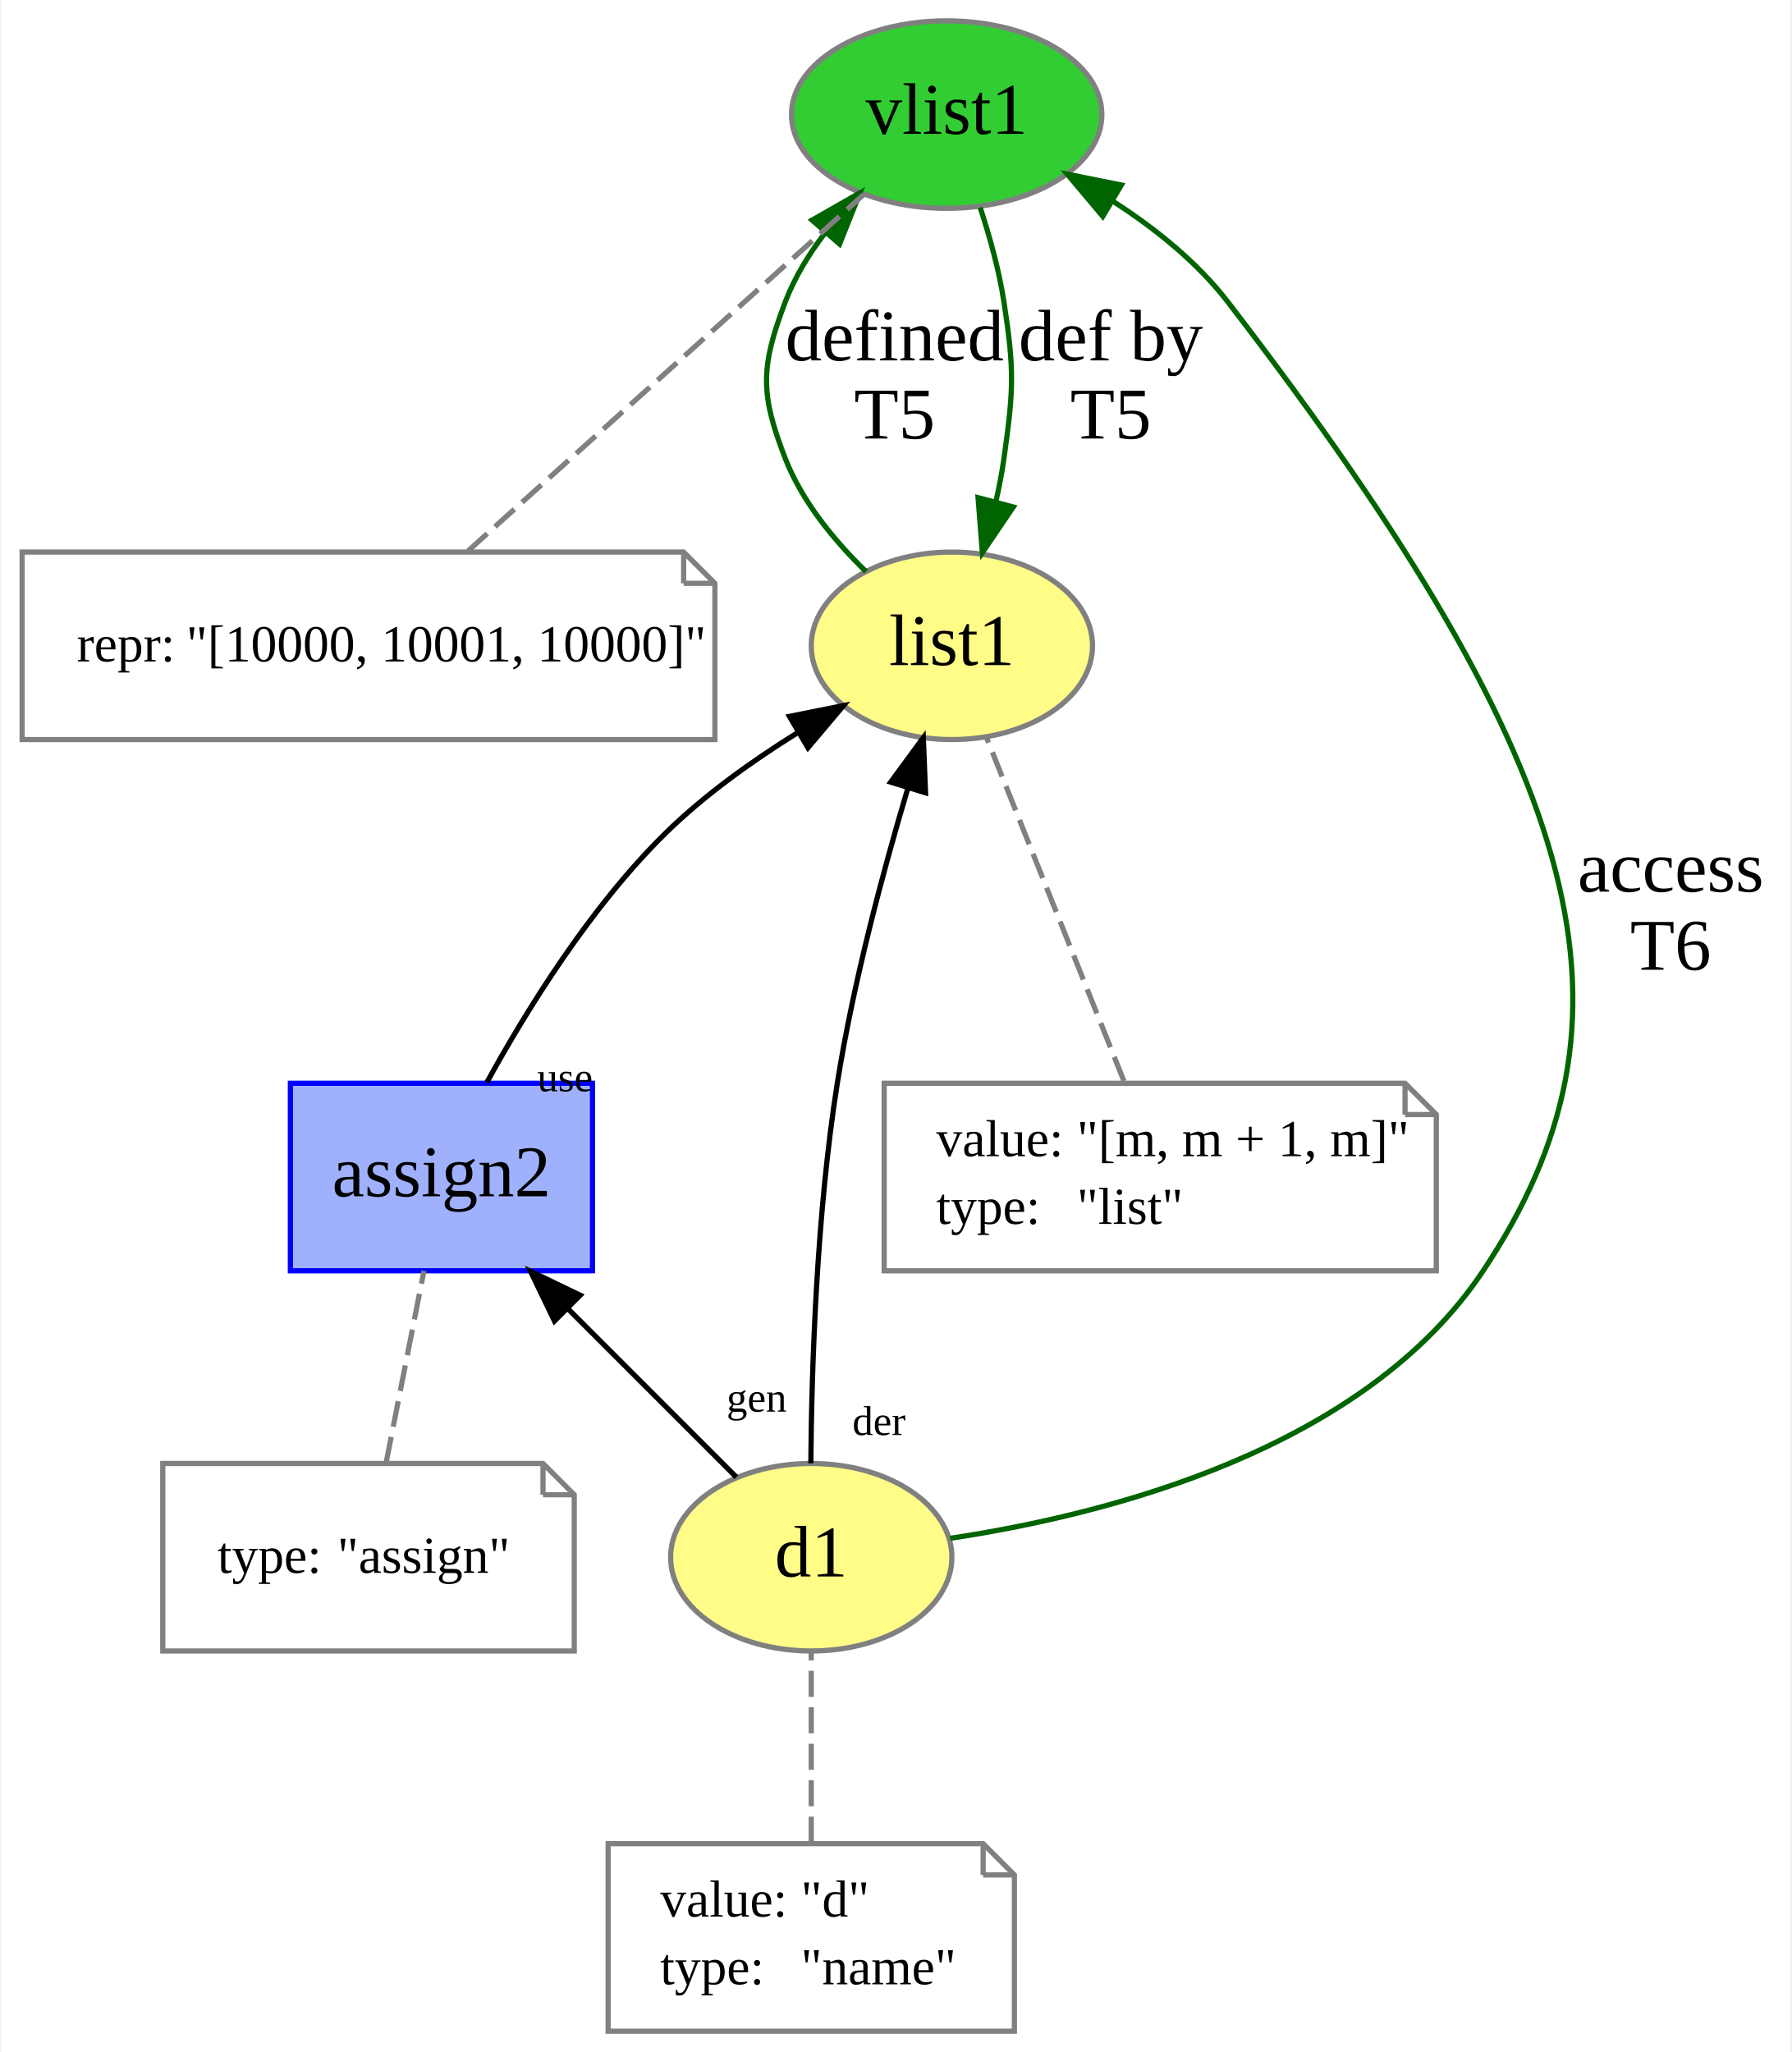
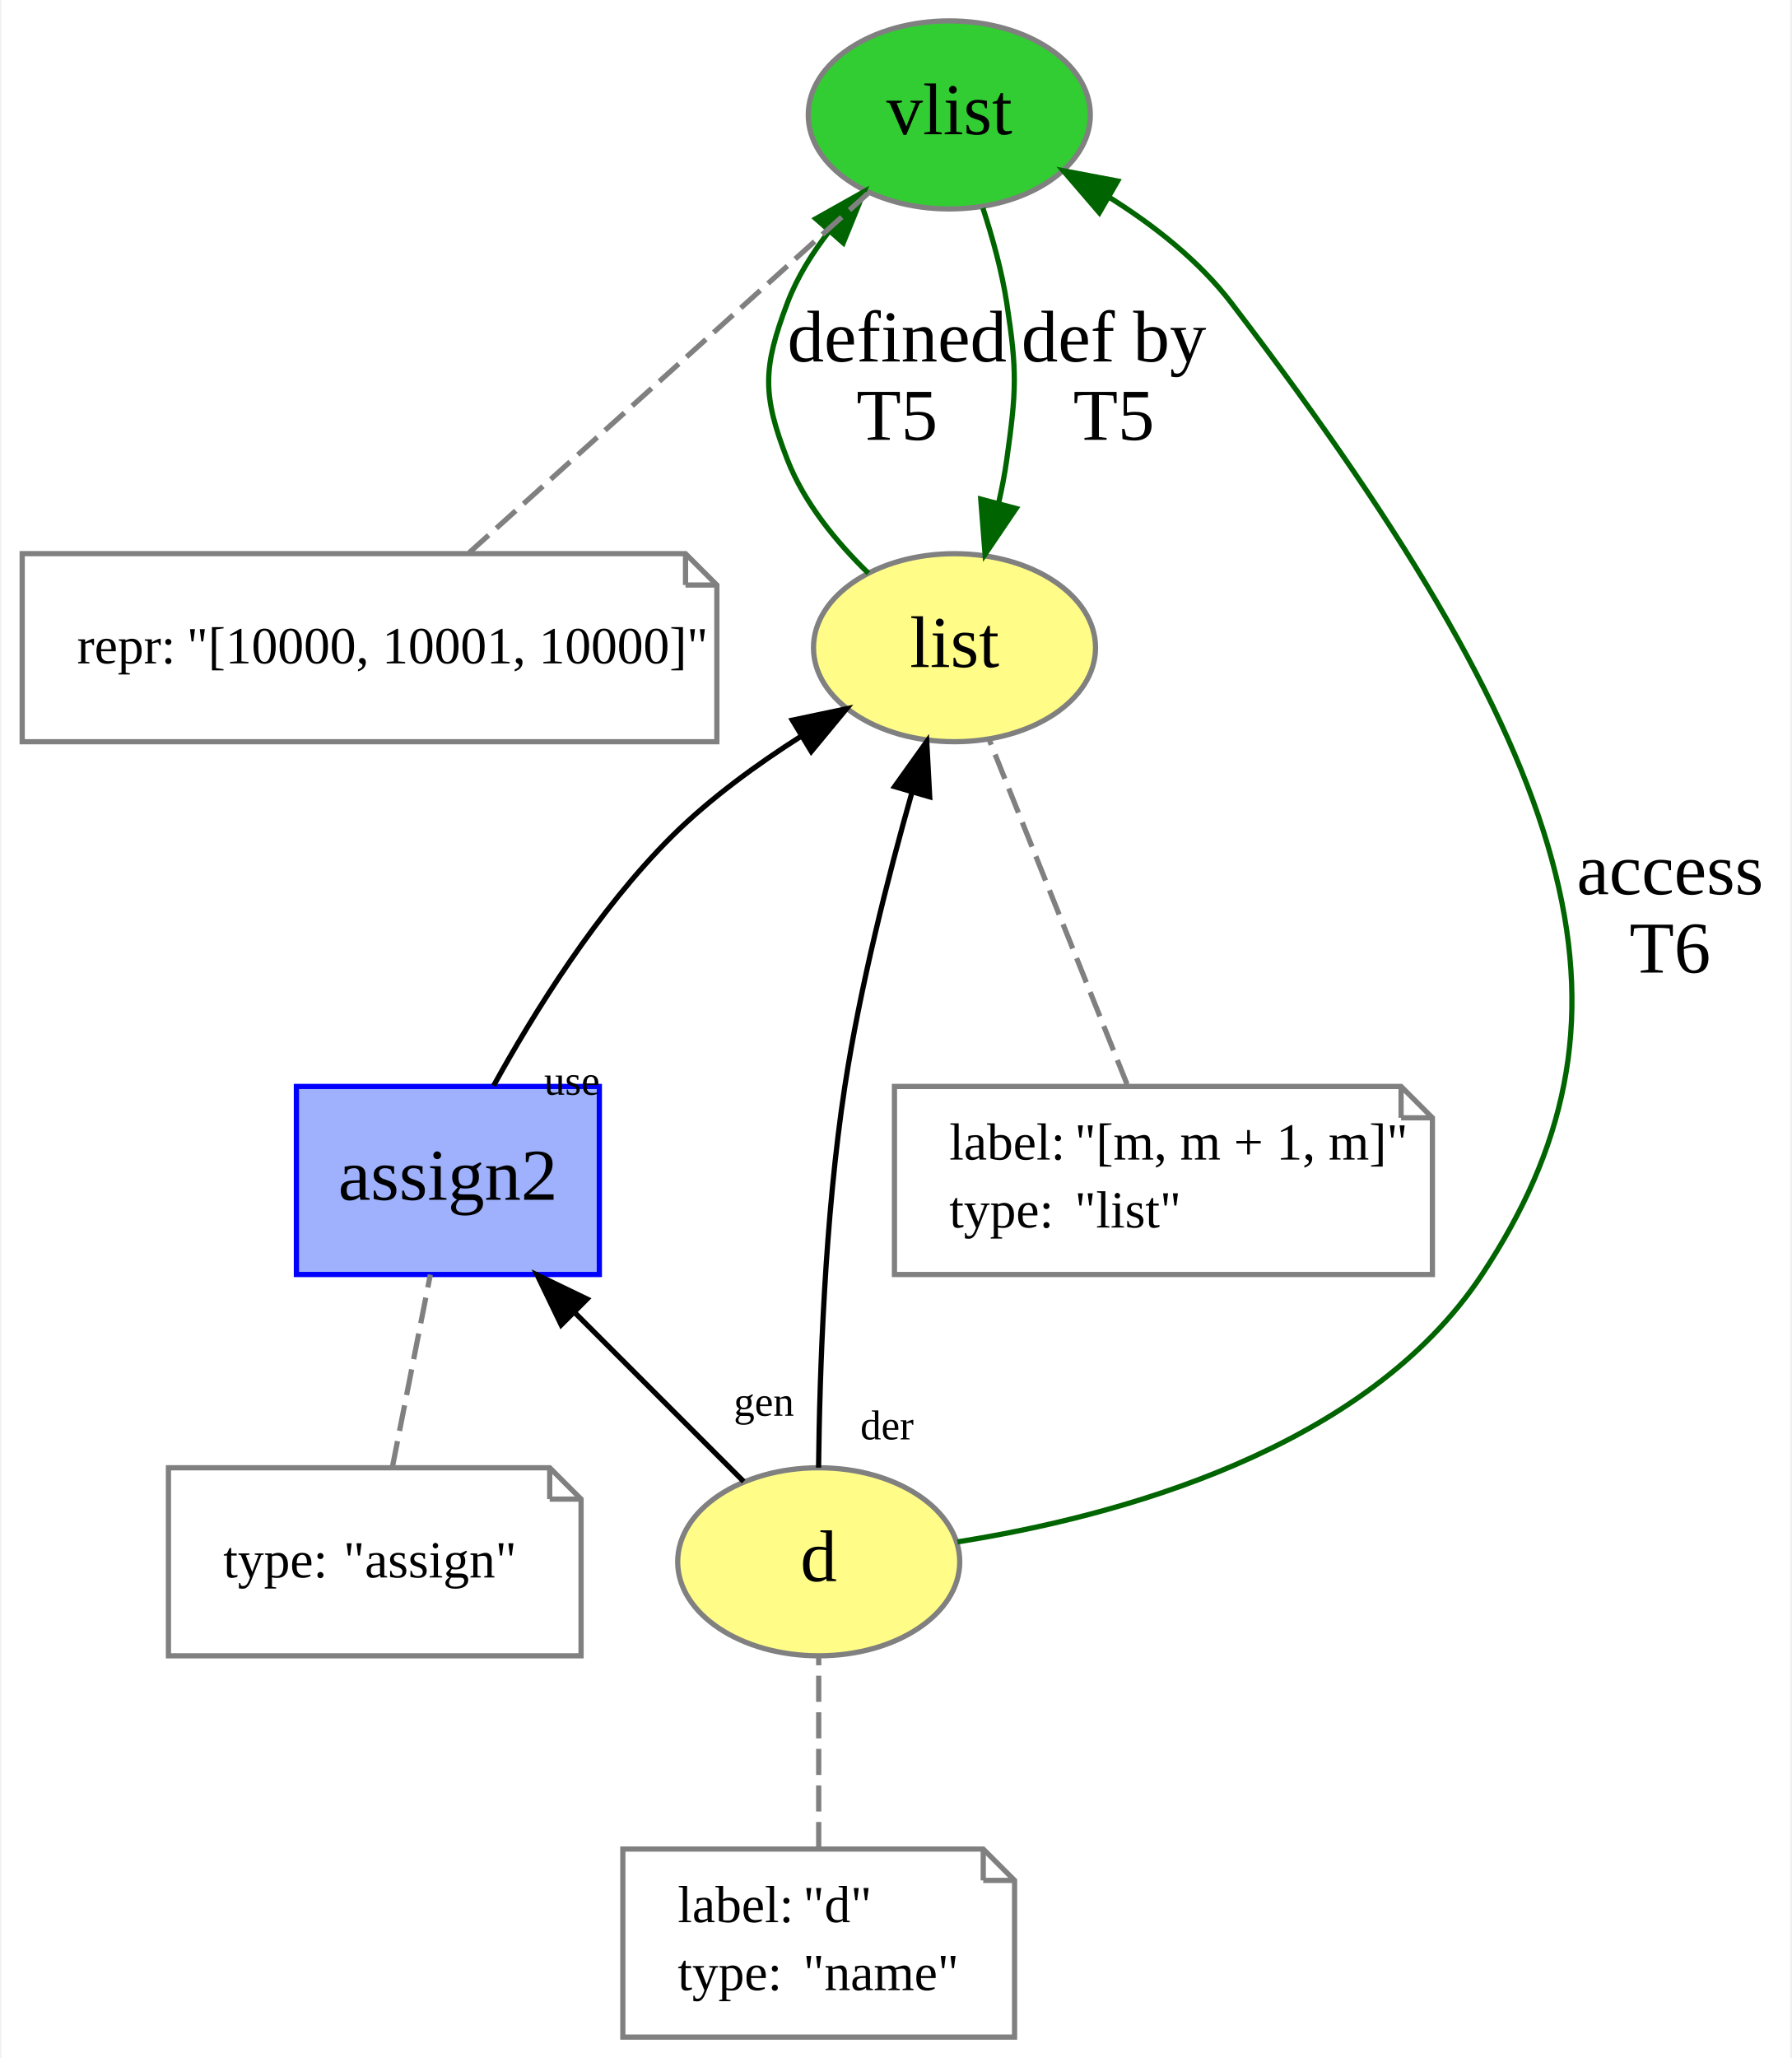
- <svg xmlns="http://www.w3.org/2000/svg" xmlns:xlink="http://www.w3.org/1999/xlink" width="344pt" height="394pt" viewBox="0.00 0.00 343.50 394.00">
+ <svg xmlns="http://www.w3.org/2000/svg" xmlns:xlink="http://www.w3.org/1999/xlink" width="343pt" height="394pt" viewBox="0.00 0.00 342.50 394.00">
  <g id="graph0" class="graph" transform="scale(1 1) rotate(0) translate(4 390)">
-     <polygon fill="white" stroke="none" points="-4,4 -4,-390 339.5,-390 339.5,4 -4,4" />
+     <polygon fill="white" stroke="none" points="-4,4 -4,-390 338.5,-390 338.5,4 -4,4" />
    <g id="node1" class="node">
      <g id="a_node1">
-         <a xlink:href="http://example.org/list1" xlink:title="list1">
+         <a xlink:href="http://example.org/list" xlink:title="list">
          <ellipse fill="#fffc87" stroke="#808080" cx="178.5" cy="-266" rx="27" ry="18" />
-           <text text-anchor="middle" x="178.5" y="-262.3" font-family="Times New Roman,serif" font-size="14.00">list1</text>
+           <text text-anchor="middle" x="178.5" y="-262.3" font-family="Times New Roman,serif" font-size="14.00">list</text>
        </a>
      </g>
    </g>
    <g id="node3" class="node">
      <g id="a_node3">
-         <a xlink:href="http://example.org/vlist1" xlink:title="vlist1">
-           <ellipse fill="#32cd32" stroke="#808080" cx="177.5" cy="-368" rx="29.795" ry="18" />
-           <text text-anchor="middle" x="177.5" y="-364.3" font-family="Times New Roman,serif" font-size="14.00">vlist1</text>
+         <a xlink:href="http://example.org/vlist" xlink:title="vlist">
+           <ellipse fill="#32cd32" stroke="#808080" cx="177.5" cy="-368" rx="27" ry="18" />
+           <text text-anchor="middle" x="177.5" y="-364.3" font-family="Times New Roman,serif" font-size="14.00">vlist</text>
        </a>
      </g>
    </g>
    <g id="edge3" class="edge">
-       <path fill="none" stroke="darkgreen" d="M162.007,-280.257C155.916,-286.186 149.718,-293.711 146.5,-302 141.674,-314.429 141.773,-319.533 146.5,-332 148.277,-336.687 151.001,-341.149 154.11,-345.222" />
-       <polygon fill="darkgreen" stroke="darkgreen" points="151.655,-347.733 160.857,-352.984 156.939,-343.14 151.655,-347.733" />
+       <path fill="none" stroke="darkgreen" d="M162.007,-280.257C155.916,-286.186 149.718,-293.711 146.5,-302 141.674,-314.429 141.773,-319.533 146.5,-332 148.359,-336.903 151.253,-341.559 154.543,-345.782" />
+       <polygon fill="darkgreen" stroke="darkgreen" points="151.947,-348.131 161.185,-353.319 157.199,-343.503 151.947,-348.131" />
      <text text-anchor="middle" x="167.5" y="-320.8" font-family="Times New Roman,serif" font-size="14.00">defined</text>
      <text text-anchor="middle" x="167.5" y="-305.8" font-family="Times New Roman,serif" font-size="14.00">T5</text>
    </g>
    <g id="node2" class="node">
-       <polygon fill="none" stroke="gray" points="265.5,-182 165.5,-182 165.5,-146 271.5,-146 271.5,-176 265.5,-182" />
-       <polyline fill="none" stroke="gray" points="265.5,-182 265.5,-176 " />
-       <polyline fill="none" stroke="gray" points="271.5,-176 265.5,-176 " />
-       <text text-anchor="start" x="175.5" y="-168" font-family="Times New Roman,serif" font-size="10.00">value:</text>
-       <text text-anchor="start" x="202.5" y="-168" font-family="Times New Roman,serif" font-size="10.00">"[m, m + 1, m]"</text>
-       <text text-anchor="start" x="175.5" y="-155" font-family="Times New Roman,serif" font-size="10.00">type:</text>
-       <text text-anchor="start" x="202.5" y="-155" font-family="Times New Roman,serif" font-size="10.00">"list"</text>
+       <polygon fill="none" stroke="gray" points="264,-182 167,-182 167,-146 270,-146 270,-176 264,-182" />
+       <polyline fill="none" stroke="gray" points="264,-182 264,-176 " />
+       <polyline fill="none" stroke="gray" points="270,-176 264,-176 " />
+       <text text-anchor="start" x="177.5" y="-168" font-family="Times New Roman,serif" font-size="10.00">label:</text>
+       <text text-anchor="start" x="201.5" y="-168" font-family="Times New Roman,serif" font-size="10.00">"[m, m + 1, m]"</text>
+       <text text-anchor="start" x="177.5" y="-155" font-family="Times New Roman,serif" font-size="10.00">type:</text>
+       <text text-anchor="start" x="201.5" y="-155" font-family="Times New Roman,serif" font-size="10.00">"list"</text>
    </g>
    <g id="edge1" class="edge">
      <path fill="none" stroke="gray" stroke-dasharray="5,2" d="M211.533,-182.419C204.101,-200.997 192.418,-230.205 185.122,-248.445" />
    </g>
    <g id="edge4" class="edge">
      <path fill="none" stroke="darkgreen" d="M183.933,-350.157C185.794,-344.477 187.573,-338.044 188.5,-332 190.522,-318.821 190.349,-315.204 188.5,-302 188.119,-299.278 187.578,-296.47 186.944,-293.684" />
      <polygon fill="darkgreen" stroke="darkgreen" points="190.292,-292.656 184.35,-283.885 183.525,-294.448 190.292,-292.656" />
      <text text-anchor="middle" x="209" y="-320.8" font-family="Times New Roman,serif" font-size="14.00">def by</text>
      <text text-anchor="middle" x="209" y="-305.8" font-family="Times New Roman,serif" font-size="14.00">T5</text>
    </g>
    <g id="node4" class="node">
      <polygon fill="none" stroke="gray" points="127,-284 0,-284 0,-248 133,-248 133,-278 127,-284" />
      <polyline fill="none" stroke="gray" points="127,-284 127,-278 " />
      <polyline fill="none" stroke="gray" points="133,-278 127,-278 " />
      <text text-anchor="start" x="10.5" y="-263" font-family="Times New Roman,serif" font-size="10.00">repr:</text>
      <text text-anchor="start" x="31.5" y="-263" font-family="Times New Roman,serif" font-size="10.00">"[10000, 10001, 10000]"</text>
    </g>
    <g id="edge2" class="edge">
-       <path fill="none" stroke="gray" stroke-dasharray="5,2" d="M85.582,-284.191C107.029,-303.512 141.466,-334.537 161.542,-352.623" />
+       <path fill="none" stroke="gray" stroke-dasharray="5,2" d="M85.582,-284.191C107.153,-303.624 141.864,-334.896 161.889,-352.936" />
    </g>
    <g id="node5" class="node">
      <g id="a_node5">
-         <a xlink:href="http://example.org/d1" xlink:title="d1">
-           <ellipse fill="#fffc87" stroke="#808080" cx="151.5" cy="-91" rx="27" ry="18" />
-           <text text-anchor="middle" x="151.5" y="-87.3" font-family="Times New Roman,serif" font-size="14.00">d1</text>
+         <a xlink:href="http://example.org/d" xlink:title="d">
+           <ellipse fill="#fffc87" stroke="#808080" cx="152.5" cy="-91" rx="27" ry="18" />
+           <text text-anchor="middle" x="152.5" y="-87.3" font-family="Times New Roman,serif" font-size="14.00">d</text>
        </a>
      </g>
    </g>
    <g id="edge10" class="edge">
-       <path fill="none" stroke="black" d="M151.418,-109.029C151.57,-127.209 152.504,-156.807 156.5,-182 159.546,-201.204 165.199,-222.384 170.012,-238.543" />
-       <polygon fill="black" stroke="black" points="166.744,-239.826 173.017,-248.364 173.438,-237.778 166.744,-239.826" />
-       <text text-anchor="middle" x="164.5" y="-114.468" font-family="Times New Roman,serif" font-size="8.00">der</text>
+       <path fill="none" stroke="black" d="M152.474,-109.02C152.673,-127.193 153.646,-156.785 157.5,-182 160.41,-201.044 165.757,-222.079 170.326,-238.209" />
+       <polygon fill="black" stroke="black" points="167.029,-239.405 173.184,-248.029 173.75,-237.449 167.029,-239.405" />
+       <text text-anchor="middle" x="165.574" y="-114.428" font-family="Times New Roman,serif" font-size="8.00">der</text>
    </g>
    <g id="edge6" class="edge">
-       <path fill="none" stroke="darkgreen" d="M178.193,-94.636C208.83,-99.249 257.768,-111.841 280.5,-146 312.572,-194.194 301.782,-240.641 231.5,-332 225.597,-339.673 217.503,-346.162 209.377,-351.389" />
-       <polygon fill="darkgreen" stroke="darkgreen" points="207.468,-348.452 200.65,-356.562 211.037,-354.474 207.468,-348.452" />
-       <text text-anchor="middle" x="316.5" y="-218.8" font-family="Times New Roman,serif" font-size="14.00">access</text>
-       <text text-anchor="middle" x="316.5" y="-203.8" font-family="Times New Roman,serif" font-size="14.00">T6</text>
+       <path fill="none" stroke="darkgreen" d="M179.062,-94.812C209.255,-99.588 257.228,-112.329 279.5,-146 311.2,-193.926 301.305,-240.691 231.5,-332 225.306,-340.102 216.663,-346.877 208.105,-352.24" />
+       <polygon fill="darkgreen" stroke="darkgreen" points="206.23,-349.281 199.323,-357.315 209.733,-355.342 206.23,-349.281" />
+       <text text-anchor="middle" x="315.5" y="-218.8" font-family="Times New Roman,serif" font-size="14.00">access</text>
+       <text text-anchor="middle" x="315.5" y="-203.8" font-family="Times New Roman,serif" font-size="14.00">T6</text>
    </g>
    <g id="node7" class="node">
      <g id="a_node7">
        <a xlink:href="http://example.org/assign2" xlink:title="assign2">
-           <polygon fill="#9fb1fc" stroke="#0000ff" points="109.5,-182 51.5,-182 51.5,-146 109.5,-146 109.5,-182" />
-           <text text-anchor="middle" x="80.5" y="-160.3" font-family="Times New Roman,serif" font-size="14.00">assign2</text>
+           <polygon fill="#9fb1fc" stroke="#0000ff" points="110.5,-182 52.5,-182 52.5,-146 110.5,-146 110.5,-182" />
+           <text text-anchor="middle" x="81.5" y="-160.3" font-family="Times New Roman,serif" font-size="14.00">assign2</text>
        </a>
      </g>
    </g>
    <g id="edge9" class="edge">
-       <path fill="none" stroke="black" d="M137.132,-106.368C127.848,-115.652 115.532,-127.968 104.757,-138.743" />
-       <polygon fill="black" stroke="black" points="102.196,-136.355 97.599,-145.901 107.145,-141.304 102.196,-136.355" />
-       <text text-anchor="middle" x="141.014" y="-118.957" font-family="Times New Roman,serif" font-size="8.00">gen</text>
+       <path fill="none" stroke="black" d="M138.132,-106.368C128.848,-115.652 116.532,-127.968 105.757,-138.743" />
+       <polygon fill="black" stroke="black" points="103.196,-136.355 98.599,-145.901 108.145,-141.304 103.196,-136.355" />
+       <text text-anchor="middle" x="142.014" y="-118.957" font-family="Times New Roman,serif" font-size="8.00">gen</text>
    </g>
    <g id="node6" class="node">
-       <polygon fill="none" stroke="gray" points="184.5,-36 112.5,-36 112.5,-0 190.5,-0 190.5,-30 184.5,-36" />
-       <polyline fill="none" stroke="gray" points="184.5,-36 184.5,-30 " />
-       <polyline fill="none" stroke="gray" points="190.5,-30 184.5,-30 " />
-       <text text-anchor="start" x="122.5" y="-22" font-family="Times New Roman,serif" font-size="10.00">value:</text>
+       <polygon fill="none" stroke="gray" points="184,-36 115,-36 115,-0 190,-0 190,-30 184,-36" />
+       <polyline fill="none" stroke="gray" points="184,-36 184,-30 " />
+       <polyline fill="none" stroke="gray" points="190,-30 184,-30 " />
+       <text text-anchor="start" x="125.5" y="-22" font-family="Times New Roman,serif" font-size="10.00">label:</text>
      <text text-anchor="start" x="149.5" y="-22" font-family="Times New Roman,serif" font-size="10.00">"d"</text>
-       <text text-anchor="start" x="122.5" y="-9" font-family="Times New Roman,serif" font-size="10.00">type:</text>
+       <text text-anchor="start" x="125.5" y="-9" font-family="Times New Roman,serif" font-size="10.00">type:</text>
      <text text-anchor="start" x="149.5" y="-9" font-family="Times New Roman,serif" font-size="10.00">"name"</text>
    </g>
    <g id="edge5" class="edge">
-       <path fill="none" stroke="gray" stroke-dasharray="5,2" d="M151.5,-36.187C151.5,-47.35 151.5,-61.84 151.5,-72.971" />
+       <path fill="none" stroke="gray" stroke-dasharray="5,2" d="M152.5,-36.187C152.5,-47.35 152.5,-61.84 152.5,-72.971" />
    </g>
    <g id="edge8" class="edge">
-       <path fill="none" stroke="black" d="M89.219,-182.169C96.911,-196.17 109.119,-215.871 123.5,-230 130.93,-237.3 140.126,-243.874 148.858,-249.302" />
-       <polygon fill="black" stroke="black" points="147.307,-252.45 157.696,-254.525 150.868,-246.424 147.307,-252.45" />
-       <text text-anchor="middle" x="104.218" y="-180.468" font-family="Times New Roman,serif" font-size="8.00">use</text>
+       <path fill="none" stroke="black" d="M90.25,-182.138C97.961,-196.12 110.178,-215.811 124.5,-230 131.745,-237.178 140.69,-243.687 149.201,-249.092" />
+       <polygon fill="black" stroke="black" points="147.455,-252.126 157.824,-254.306 151.078,-246.137 147.455,-252.126" />
+       <text text-anchor="middle" x="105.249" y="-180.415" font-family="Times New Roman,serif" font-size="8.00">use</text>
    </g>
    <g id="node8" class="node">
-       <polygon fill="none" stroke="gray" points="100,-109 27,-109 27,-73 106,-73 106,-103 100,-109" />
-       <polyline fill="none" stroke="gray" points="100,-109 100,-103 " />
-       <polyline fill="none" stroke="gray" points="106,-103 100,-103 " />
-       <text text-anchor="start" x="37.5" y="-88" font-family="Times New Roman,serif" font-size="10.00">type:</text>
-       <text text-anchor="start" x="60.5" y="-88" font-family="Times New Roman,serif" font-size="10.00">"assign"</text>
+       <polygon fill="none" stroke="gray" points="101,-109 28,-109 28,-73 107,-73 107,-103 101,-109" />
+       <polyline fill="none" stroke="gray" points="101,-109 101,-103 " />
+       <polyline fill="none" stroke="gray" points="107,-103 101,-103 " />
+       <text text-anchor="start" x="38.5" y="-88" font-family="Times New Roman,serif" font-size="10.00">type:</text>
+       <text text-anchor="start" x="61.5" y="-88" font-family="Times New Roman,serif" font-size="10.00">"assign"</text>
    </g>
    <g id="edge7" class="edge">
-       <path fill="none" stroke="gray" stroke-dasharray="5,2" d="M69.889,-109.187C72.09,-120.35 74.947,-134.84 77.142,-145.971" />
+       <path fill="none" stroke="gray" stroke-dasharray="5,2" d="M70.889,-109.187C73.09,-120.35 75.947,-134.84 78.142,-145.971" />
    </g>
  </g>
</svg>
